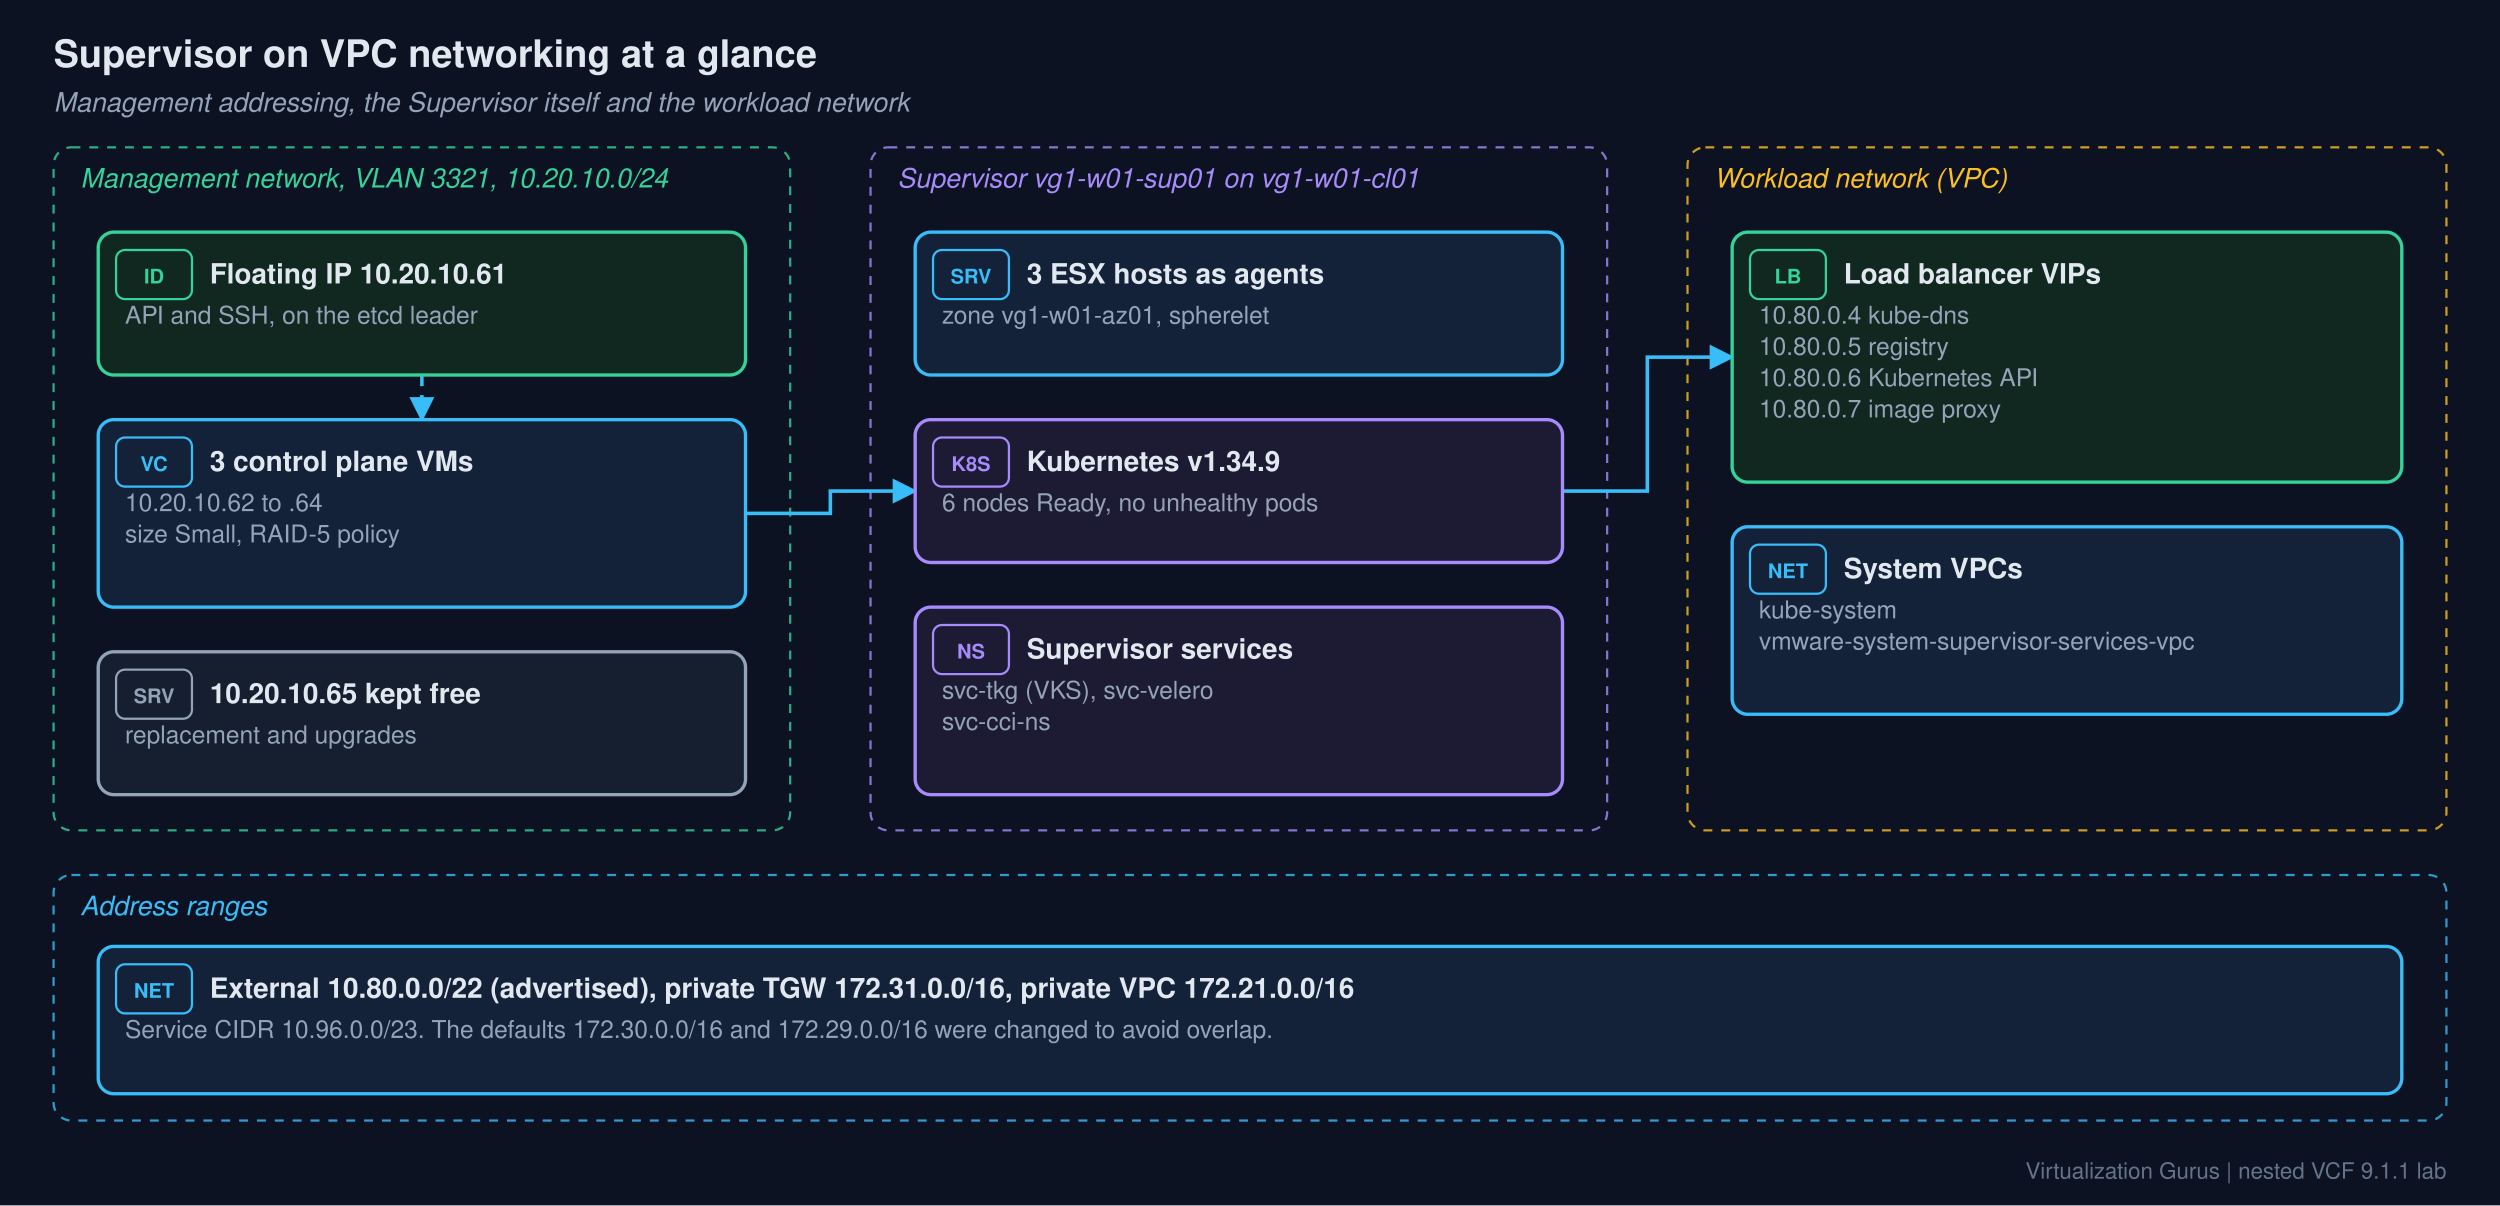
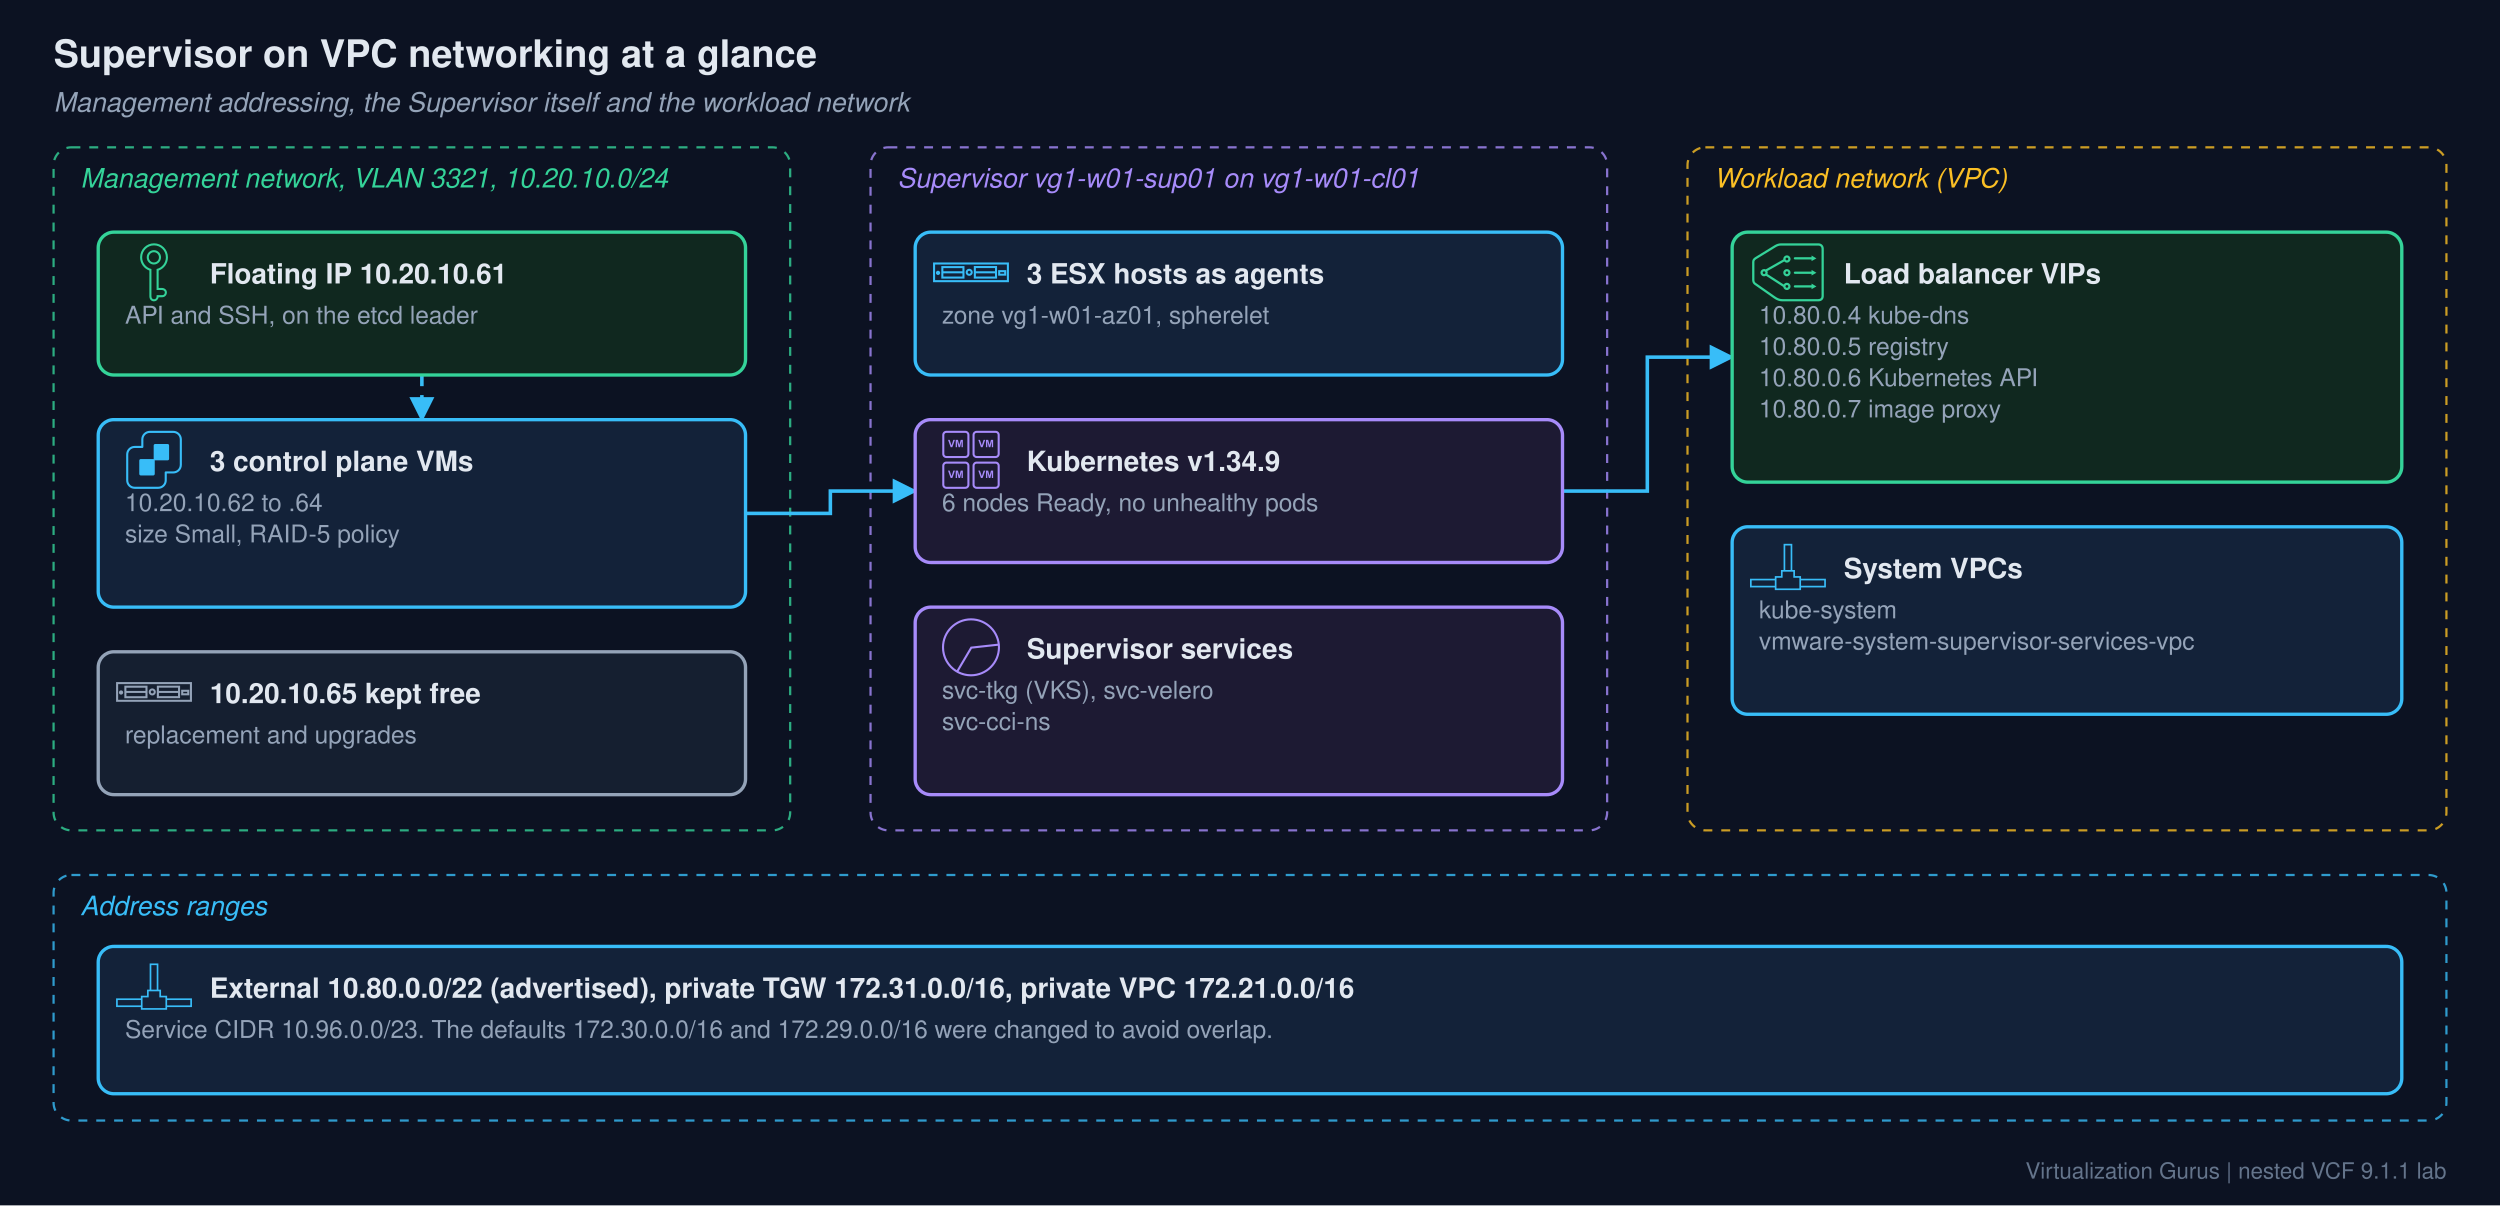
<svg xmlns="http://www.w3.org/2000/svg" viewBox="0 0 1120 540" width="1120" height="540" font-family="Helvetica,Arial,sans-serif">
  <defs>
    <marker id="ablue" viewBox="0 0 10 10" refX="9" refY="5" markerWidth="7" markerHeight="7" orient="auto-start-reverse">
      <path d="M0,0 L10,5 L0,10 z" fill="#38bdf8" />
    </marker>
    <marker id="agreen" viewBox="0 0 10 10" refX="9" refY="5" markerWidth="7" markerHeight="7" orient="auto-start-reverse">
      <path d="M0,0 L10,5 L0,10 z" fill="#34d399" />
    </marker>
    <marker id="ared" viewBox="0 0 10 10" refX="9" refY="5" markerWidth="7" markerHeight="7" orient="auto-start-reverse">
      <path d="M0,0 L10,5 L0,10 z" fill="#f87171" />
    </marker>
    <marker id="aamber" viewBox="0 0 10 10" refX="9" refY="5" markerWidth="7" markerHeight="7" orient="auto-start-reverse">
      <path d="M0,0 L10,5 L0,10 z" fill="#fbbf24" />
    </marker>
    <marker id="agray" viewBox="0 0 10 10" refX="9" refY="5" markerWidth="7" markerHeight="7" orient="auto-start-reverse">
      <path d="M0,0 L10,5 L0,10 z" fill="#94a3b8" />
    </marker>
    <marker id="aviolet" viewBox="0 0 10 10" refX="9" refY="5" markerWidth="7" markerHeight="7" orient="auto-start-reverse">
      <path d="M0,0 L10,5 L0,10 z" fill="#a78bfa" />
    </marker>
  </defs>
  <rect width="1120" height="540" fill="#0c1222" />
  <text x="24" y="30" fill="#e2e8f0" font-size="17" font-weight="bold">Supervisor on VPC networking at a glance</text>
  <text x="24" y="50" fill="#94a3b8" font-size="12" font-style="italic">Management addressing, the Supervisor itself and the workload network</text>
  <rect x="24" y="66" width="330" height="306" rx="8" fill="none" stroke="#34d399" stroke-dasharray="4 4" opacity="0.8" />
  <text x="36" y="84" fill="#34d399" font-size="12" font-style="italic">Management network, VLAN 3321, 10.20.10.0/24</text>
  <rect x="390" y="66" width="330" height="306" rx="8" fill="none" stroke="#a78bfa" stroke-dasharray="4 4" opacity="0.8" />
  <text x="402" y="84" fill="#a78bfa" font-size="12" font-style="italic">Supervisor vg1-w01-sup01 on vg1-w01-cl01</text>
  <rect x="756" y="66" width="340" height="306" rx="8" fill="none" stroke="#fbbf24" stroke-dasharray="4 4" opacity="0.8" />
  <text x="768" y="84" fill="#fbbf24" font-size="12" font-style="italic">Workload network (VPC)</text>
  <rect x="24" y="392" width="1072" height="110" rx="8" fill="none" stroke="#38bdf8" stroke-dasharray="4 4" opacity="0.8" />
  <text x="36" y="410" fill="#38bdf8" font-size="12" font-style="italic">Address ranges</text>
  <path d="M189,168 L189,188" fill="none" stroke="#38bdf8" stroke-width="1.6" stroke-dasharray="5 4" marker-end="url(#ablue)" />
  <path d="M334,230 L372,230 L372,220 L410,220" fill="none" stroke="#38bdf8" stroke-width="1.6" marker-end="url(#ablue)" />
  <path d="M700,220 L738,220 L738,160 L776,160" fill="none" stroke="#38bdf8" stroke-width="1.6" marker-end="url(#ablue)" />
  <rect x="44" y="104" width="290" height="64" rx="7" fill="#10281f" stroke="#34d399" stroke-width="1.5" />
-   <rect x="52" y="112" width="34" height="22" rx="4" fill="none" stroke="#34d399" stroke-width="1" />
-   <text x="69" y="127" fill="#34d399" font-size="9" font-weight="bold" text-anchor="middle">ID</text>
+   <g transform="translate(-186.84,25.80) scale(0.52)" fill="#34d399" stroke="none">
+     <path d="M 492 160 C 485.38 160 480 165.42 480 172.09 C 480 177.34 483.34 181.83 488 183.49 L 488 205.58 C 488 206.92 488.41 208.05 489.14 208.83 C 489.88 209.61 490.91 210 491.97 210 C 493.86 210 495.57 208.6 495.96 206.47 L 499.08 206.47 C 501.41 206.47 503.09 204.52 503.09 202.31 C 503.09 200.25 501.27 198.45 498.74 198.45 L 495.99 198.45 L 495.99 183.49 C 500.65 181.83 504 177.35 504 172.09 C 504 165.42 498.62 160 492 160 Z M 492 161.79 C 497.66 161.79 502.22 166.39 502.22 172.09 C 502.22 177.03 498.8 181.14 494.21 182.15 L 494.21 200.24 L 498.74 200.24 C 500.5 200.24 501.32 201.27 501.32 202.31 C 501.32 203.67 500.47 204.68 499.08 204.68 L 494.26 204.68 L 494.26 205.58 C 494.26 207.39 493.2 208.21 491.97 208.21 C 491.33 208.21 490.81 208 490.43 207.59 C 490.05 207.19 489.77 206.56 489.77 205.58 L 489.77 182.14 C 485.21 181.1 481.78 177 481.78 172.09 C 481.78 166.39 486.34 161.79 492 161.79 Z M 491.88 165.9 C 488.5 165.9 485.73 168.68 485.73 172.09 C 485.73 175.5 488.5 178.28 491.88 178.28 C 495.27 178.28 498.03 175.5 498.03 172.09 C 498.03 168.68 495.27 165.9 491.88 165.9 Z M 491.88 167.69 C 494.31 167.69 496.25 169.65 496.25 172.09 C 496.25 174.53 494.31 176.5 491.88 176.5 C 489.46 176.5 487.51 174.53 487.51 172.09 C 487.51 169.65 489.46 167.69 491.88 167.69 Z" />
+   </g>
  <text x="94" y="127" fill="#e2e8f0" font-size="12.5" font-weight="bold">Floating IP 10.20.10.61</text>
  <text x="56" y="145" fill="#94a3b8" font-size="11">API and SSH, on the etcd leader</text>
  <rect x="44" y="188" width="290" height="84" rx="7" fill="#132239" stroke="#38bdf8" stroke-width="1.5" />
-   <rect x="52" y="196" width="34" height="22" rx="4" fill="none" stroke="#38bdf8" stroke-width="1" />
-   <text x="69" y="211" fill="#38bdf8" font-size="9" font-weight="bold" text-anchor="middle">VC</text>
+   <g transform="translate(-193.08,193.00) scale(0.52)" fill="#38bdf8" stroke="none">
+     <path d="M 500.45 0 C 496.35 0 493.02 3.35 493.02 7.47 L 493.02 13 L 487.34 13 C 483.29 13 480 16.31 480 20.39 L 480 42.61 C 480 46.69 483.29 50 487.34 50 L 507.65 50 C 511.71 50 515 46.69 515 42.61 L 515 36.77 L 520.57 36.77 C 524.67 36.77 528 33.43 528 29.3 L 528 7.47 C 528 3.35 524.67 0 520.57 0 Z M 500.45 1.82 L 520.57 1.82 C 523.7 1.82 526.19 4.32 526.19 7.47 L 526.19 29.3 C 526.19 32.45 523.7 34.96 520.57 34.96 L 514.11 34.96 C 513.56 34.96 513.19 35.39 513.19 35.93 L 513.19 42.61 C 513.19 45.71 510.74 48.18 507.65 48.18 L 487.34 48.18 C 484.26 48.18 481.81 45.71 481.81 42.61 L 481.81 20.39 C 481.81 17.29 484.26 14.82 487.34 14.82 L 493.87 14.82 C 494.54 14.82 494.83 14.34 494.83 13.76 L 494.83 7.47 C 494.83 4.32 497.32 1.82 500.45 1.82 Z M 504.94 11.38 C 504.26 11.38 503.71 11.93 503.71 12.62 L 503.71 24.2 C 503.71 24.27 503.72 24.34 503.73 24.4 C 503.59 24.36 503.45 24.33 503.29 24.33 L 492.62 24.33 C 491.88 24.33 491.29 24.93 491.29 25.68 L 491.29 37.13 C 491.29 37.88 491.88 38.48 492.62 38.48 L 503.29 38.48 C 504.04 38.48 504.63 37.88 504.63 37.13 L 504.63 25.68 C 504.63 25.58 504.62 25.48 504.6 25.39 C 504.71 25.42 504.82 25.44 504.94 25.44 L 515.76 25.44 C 516.44 25.44 516.99 24.89 516.99 24.2 L 516.99 12.62 C 516.99 11.93 516.44 11.38 515.76 11.38 Z" />
+   </g>
  <text x="94" y="211" fill="#e2e8f0" font-size="12.5" font-weight="bold">3 control plane VMs</text>
  <text x="56" y="229" fill="#94a3b8" font-size="11">10.20.10.62 to .64</text>
  <text x="56" y="243" fill="#94a3b8" font-size="11">size Small, RAID-5 policy</text>
  <rect x="44" y="292" width="290" height="64" rx="7" fill="#151f30" stroke="#94a3b8" stroke-width="1.5" />
-   <rect x="52" y="300" width="34" height="22" rx="4" fill="none" stroke="#94a3b8" stroke-width="1" />
-   <text x="69" y="315" fill="#94a3b8" font-size="9" font-weight="bold" text-anchor="middle">SRV</text>
+   <g transform="translate(-111.20,305.58) scale(0.68)" fill="#94a3b8" stroke="none">
+     <path d="M 240 0 L 240 0.68 L 240 13 L 290 13 L 290 0 Z M 241.36 1.35 L 288.64 1.35 L 288.64 11.65 L 241.36 11.65 Z M 266.86 2.34 L 266.86 3.02 L 266.86 10.62 L 282.18 10.62 L 282.18 2.34 Z M 245.45 2.36 L 245.45 3.04 L 245.45 10.64 L 260.72 10.64 L 260.72 2.36 Z M 268.22 3.69 L 280.82 3.69 L 280.82 5.81 L 268.22 5.81 Z M 246.81 3.72 L 259.36 3.72 L 259.36 5.81 L 246.81 5.81 Z M 263.84 4.15 C 262.55 4.15 261.49 5.21 261.49 6.49 C 261.49 7.77 262.55 8.83 263.84 8.83 C 265.12 8.83 266.18 7.77 266.18 6.49 C 266.18 5.21 265.12 4.15 263.84 4.15 Z M 282.89 5.05 L 282.89 5.72 L 282.89 8.72 L 288.23 8.72 L 288.23 5.05 Z M 243.29 5.45 C 242.51 5.45 241.88 6.08 241.88 6.85 C 241.88 7.22 242.02 7.58 242.29 7.84 C 242.55 8.11 242.91 8.26 243.29 8.26 C 243.66 8.26 244.02 8.11 244.28 7.84 C 244.55 7.58 244.7 7.22 244.7 6.85 C 244.7 6.08 244.06 5.45 243.29 5.45 Z M 263.84 5.5 C 264.39 5.5 264.83 5.94 264.83 6.49 C 264.83 7.04 264.39 7.47 263.84 7.47 C 263.28 7.47 262.85 7.04 262.85 6.49 C 262.85 5.94 263.28 5.5 263.84 5.5 Z M 284.25 6.4 L 286.87 6.4 L 286.87 7.37 L 284.25 7.37 Z M 246.81 7.16 L 259.36 7.16 L 259.36 9.28 L 246.81 9.28 Z M 268.22 7.16 L 280.82 7.16 L 280.82 9.26 L 268.22 9.26 Z" />
+   </g>
  <text x="94" y="315" fill="#e2e8f0" font-size="12.5" font-weight="bold">10.20.10.65 kept free</text>
  <text x="56" y="333" fill="#94a3b8" font-size="11">replacement and upgrades</text>
  <rect x="410" y="104" width="290" height="64" rx="7" fill="#132239" stroke="#38bdf8" stroke-width="1.5" />
-   <rect x="418" y="112" width="34" height="22" rx="4" fill="none" stroke="#38bdf8" stroke-width="1" />
-   <text x="435" y="127" fill="#38bdf8" font-size="9" font-weight="bold" text-anchor="middle">SRV</text>
+   <g transform="translate(254.80,117.58) scale(0.68)" fill="#38bdf8" stroke="none">
+     <path d="M 240 0 L 240 0.68 L 240 13 L 290 13 L 290 0 Z M 241.36 1.35 L 288.64 1.35 L 288.64 11.65 L 241.36 11.65 Z M 266.86 2.34 L 266.86 3.02 L 266.86 10.62 L 282.18 10.62 L 282.18 2.34 Z M 245.45 2.36 L 245.45 3.04 L 245.45 10.64 L 260.72 10.64 L 260.72 2.36 Z M 268.22 3.69 L 280.82 3.69 L 280.82 5.81 L 268.22 5.81 Z M 246.81 3.72 L 259.36 3.72 L 259.36 5.81 L 246.81 5.81 Z M 263.84 4.15 C 262.55 4.15 261.49 5.21 261.49 6.49 C 261.49 7.77 262.55 8.83 263.84 8.83 C 265.12 8.83 266.18 7.77 266.18 6.49 C 266.18 5.21 265.12 4.15 263.84 4.15 Z M 282.89 5.05 L 282.89 5.72 L 282.89 8.72 L 288.23 8.72 L 288.23 5.05 Z M 243.29 5.45 C 242.51 5.45 241.88 6.08 241.88 6.85 C 241.88 7.22 242.02 7.58 242.29 7.84 C 242.55 8.11 242.91 8.26 243.29 8.26 C 243.66 8.26 244.02 8.11 244.28 7.84 C 244.55 7.58 244.7 7.22 244.7 6.85 C 244.7 6.08 244.06 5.45 243.29 5.45 Z M 263.84 5.5 C 264.39 5.5 264.83 5.94 264.83 6.49 C 264.83 7.04 264.39 7.47 263.84 7.47 C 263.28 7.47 262.85 7.04 262.85 6.49 C 262.85 5.94 263.28 5.5 263.84 5.5 Z M 284.25 6.4 L 286.87 6.4 L 286.87 7.37 L 284.25 7.37 Z M 246.81 7.16 L 259.36 7.16 L 259.36 9.28 L 246.81 9.28 Z M 268.22 7.16 L 280.82 7.16 L 280.82 9.26 L 268.22 9.26 Z" />
+   </g>
  <text x="460" y="127" fill="#e2e8f0" font-size="12.5" font-weight="bold">3 ESX hosts as agents</text>
  <text x="422" y="145" fill="#94a3b8" font-size="11">zone vg1-w01-az01, spherelet</text>
  <rect x="410" y="188" width="290" height="64" rx="7" fill="#1d1a33" stroke="#a78bfa" stroke-width="1.5" />
-   <rect x="418" y="196" width="34" height="22" rx="4" fill="none" stroke="#a78bfa" stroke-width="1" />
-   <text x="435" y="211" fill="#a78bfa" font-size="9" font-weight="bold" text-anchor="middle">K8S</text>
+   <g transform="translate(255.73,151.40) scale(0.52)" fill="#a78bfa" stroke="none">
+     <path d="M 361.96 114.31 L 360.74 118.75 L 359.58 114.31 L 357.66 114.31 L 357.66 120.67 L 358.82 120.67 L 358.82 115.45 L 360.15 120.67 L 361.43 120.67 L 362.71 115.49 L 362.71 120.67 L 363.82 120.67 L 363.82 114.31 Z M 355.63 114.31 L 354.08 119.13 L 352.44 114.31 L 351.07 114.31 L 353.32 120.67 L 354.74 120.67 L 357 114.31 Z M 349.61 106.52 C 347.67 106.52 346.08 108.12 346.08 110.07 L 346.08 126.46 C 346.08 128.41 347.67 130 349.61 130 L 365.96 130 C 367.91 130 369.5 128.41 369.5 126.46 L 369.5 110.07 C 369.5 108.12 367.91 106.52 365.96 106.52 Z M 349.61 108.31 L 365.96 108.31 C 366.95 108.31 367.72 109.08 367.72 110.07 L 367.72 126.46 C 367.72 127.45 366.95 128.22 365.96 128.22 L 349.61 128.22 C 348.63 128.22 347.86 127.45 347.86 126.46 L 347.86 110.07 C 347.86 109.08 348.63 108.31 349.61 108.31 Z M 335.89 114.31 L 334.66 118.75 L 333.51 114.31 L 331.59 114.31 L 331.59 120.67 L 332.74 120.67 L 332.74 115.45 L 334.07 120.67 L 335.35 120.67 L 336.64 115.49 L 336.64 120.67 L 337.74 120.67 L 337.74 114.31 Z M 329.56 114.31 L 328 119.13 L 326.36 114.31 L 324.99 114.31 L 327.25 120.67 L 328.66 120.67 L 330.92 114.31 Z M 323.54 106.52 C 321.59 106.52 320 108.12 320 110.07 L 320 126.46 C 320 128.41 321.59 130 323.54 130 L 339.89 130 C 341.83 130 343.42 128.41 343.42 126.46 L 343.42 110.07 C 343.42 108.12 341.83 106.52 339.89 106.52 Z M 323.54 108.31 L 339.89 108.31 C 340.87 108.31 341.64 109.08 341.64 110.07 L 341.64 126.46 C 341.64 127.45 340.87 128.22 339.89 128.22 L 323.54 128.22 C 322.55 128.22 321.78 127.45 321.78 126.46 L 321.78 110.07 C 321.78 109.08 322.55 108.31 323.54 108.31 Z M 361.96 87.79 L 360.74 92.22 L 359.58 87.79 L 357.66 87.79 L 357.66 94.14 L 358.82 94.14 L 358.82 88.93 L 360.15 94.14 L 361.43 94.14 L 362.71 88.97 L 362.71 94.14 L 363.82 94.14 L 363.82 87.79 Z M 355.63 87.79 L 354.08 92.61 L 352.44 87.79 L 351.07 87.79 L 353.32 94.14 L 354.74 94.14 L 357 87.79 Z M 349.61 80 C 347.67 80 346.08 81.59 346.08 83.54 L 346.08 99.93 C 346.08 101.88 347.67 103.47 349.61 103.47 L 365.96 103.47 C 367.91 103.47 369.5 101.88 369.5 99.93 L 369.5 83.54 C 369.5 81.59 367.91 80 365.96 80 Z M 349.61 81.78 L 365.96 81.78 C 366.95 81.78 367.72 82.55 367.72 83.54 L 367.72 99.93 C 367.72 100.92 366.95 101.69 365.96 101.69 L 349.61 101.69 C 348.63 101.69 347.86 100.92 347.86 99.93 L 347.86 83.54 C 347.86 82.55 348.63 81.78 349.61 81.78 Z M 335.89 87.79 L 334.66 92.22 L 333.51 87.79 L 331.59 87.79 L 331.59 94.14 L 332.74 94.14 L 332.74 88.93 L 334.07 94.14 L 335.35 94.14 L 336.64 88.97 L 336.64 94.14 L 337.74 94.14 L 337.74 87.79 Z M 329.56 87.79 L 328 92.61 L 326.36 87.79 L 324.99 87.79 L 327.25 94.14 L 328.66 94.14 L 330.92 87.79 Z M 323.54 80 C 321.59 80 320 81.59 320 83.54 L 320 99.93 C 320 101.88 321.59 103.47 323.54 103.47 L 339.89 103.47 C 341.83 103.47 343.42 101.88 343.42 99.93 L 343.42 83.54 C 343.42 81.59 341.83 80 339.89 80 Z M 323.54 81.78 L 339.89 81.78 C 340.87 81.78 341.64 82.55 341.64 83.54 L 341.64 99.93 C 341.64 100.92 340.87 101.69 339.89 101.69 L 323.54 101.69 C 322.55 101.69 321.78 100.92 321.78 99.93 L 321.78 83.54 C 321.78 82.55 322.55 81.78 323.54 81.78 Z" />
+   </g>
  <text x="460" y="211" fill="#e2e8f0" font-size="12.5" font-weight="bold">Kubernetes v1.34.9</text>
  <text x="422" y="229" fill="#94a3b8" font-size="11">6 nodes Ready, no unhealthy pods</text>
  <rect x="410" y="272" width="290" height="84" rx="7" fill="#1d1a33" stroke="#a78bfa" stroke-width="1.5" />
-   <rect x="418" y="280" width="34" height="22" rx="4" fill="none" stroke="#a78bfa" stroke-width="1" />
-   <text x="435" y="295" fill="#a78bfa" font-size="9" font-weight="bold" text-anchor="middle">NS</text>
+   <g transform="translate(297.20,235.40) scale(0.52)" fill="#a78bfa" stroke="none">
+     <path d="M 265 80 C 251.2 80 240 91.2 240 105 C 240 118.8 251.2 130 265 130 C 278.8 130 290 118.8 290 105 C 290 91.2 278.8 80 265 80 Z M 265 81.8 C 276.76 81.8 286.46 90.53 287.99 101.87 L 264.69 104.43 L 252.75 124.71 C 246.18 120.62 241.8 113.32 241.8 105 C 241.8 92.18 252.18 81.8 265 81.8 Z M 288.16 103.66 C 288.18 104.11 288.2 104.55 288.2 105 C 288.2 117.82 277.82 128.2 265 128.2 C 261.15 128.2 257.52 127.26 254.32 125.6 L 265.79 106.13 Z" />
+   </g>
  <text x="460" y="295" fill="#e2e8f0" font-size="12.5" font-weight="bold">Supervisor services</text>
  <text x="422" y="313" fill="#94a3b8" font-size="11">svc-tkg (VKS), svc-velero</text>
  <text x="422" y="327" fill="#94a3b8" font-size="11">svc-cci-ns</text>
  <rect x="776" y="104" width="300" height="112" rx="7" fill="#10281f" stroke="#34d399" stroke-width="1.5" />
-   <rect x="784" y="112" width="34" height="22" rx="4" fill="none" stroke="#34d399" stroke-width="1" />
-   <text x="801" y="127" fill="#34d399" font-size="9" font-weight="bold" text-anchor="middle">LB</text>
+   <g transform="translate(528.16,-45.07) scale(0.642)" fill="#34d399" stroke="none">
+     <path d="M 441.46 268.09 L 441.46 269.26 L 429.85 269.26 C 429.57 269.26 429.31 269.41 429.16 269.66 C 429.02 269.9 429.02 270.2 429.16 270.45 C 429.31 270.69 429.57 270.84 429.85 270.84 L 441.46 270.84 L 441.46 271.99 L 444.86 270.09 Z M 441.46 258.54 L 441.46 259.72 L 429.85 259.72 C 429.57 259.72 429.31 259.87 429.16 260.11 C 429.02 260.36 429.02 260.66 429.16 260.9 C 429.31 261.15 429.57 261.3 429.85 261.3 L 441.46 261.3 L 441.46 262.44 L 444.86 260.55 Z M 424.24 269.09 C 424.78 269.09 425.21 269.51 425.21 270.05 C 425.21 270.59 424.78 271.01 424.24 271.01 C 423.7 271.01 423.28 270.59 423.28 270.05 C 423.28 269.51 423.7 269.09 424.24 269.09 Z M 408.33 259.52 C 408.88 259.52 409.3 259.94 409.3 260.49 C 409.3 261.03 408.88 261.45 408.33 261.45 C 407.79 261.45 407.37 261.03 407.37 260.49 C 407.37 259.94 407.79 259.52 408.33 259.52 Z M 424.26 249.97 C 424.8 249.97 425.23 250.39 425.23 250.94 C 425.23 251.48 424.8 251.9 424.26 251.9 C 423.72 251.9 423.3 251.48 423.3 250.94 C 423.3 250.39 423.72 249.97 424.26 249.97 Z M 424.26 248.39 C 422.87 248.39 421.72 249.54 421.72 250.94 C 421.72 251.04 421.73 251.14 421.74 251.24 L 409.43 258.2 C 409.1 258.03 408.73 257.94 408.33 257.94 C 406.94 257.94 405.79 259.09 405.79 260.49 C 405.79 261.88 406.94 263.03 408.33 263.03 C 408.82 263.03 409.28 262.89 409.67 262.65 L 421.73 270.44 C 421.92 271.65 422.98 272.6 424.24 272.6 C 425.64 272.6 426.78 271.45 426.78 270.05 C 426.78 268.65 425.64 267.51 424.24 267.51 C 423.32 267.51 422.5 268.01 422.05 268.76 L 410.69 261.43 C 410.81 261.14 410.87 260.82 410.87 260.49 C 410.87 260.08 410.78 259.69 410.6 259.35 L 422.41 252.67 C 422.87 253.17 423.53 253.48 424.26 253.48 C 425.65 253.48 426.8 252.33 426.8 250.94 C 426.8 249.54 425.65 248.39 424.26 248.39 Z M 424.25 259.53 C 424.79 259.53 425.21 259.95 425.21 260.49 C 425.21 261.04 424.79 261.46 424.25 261.46 C 423.7 261.46 423.28 261.04 423.28 260.49 C 423.28 259.95 423.7 259.53 424.25 259.53 Z M 424.25 257.95 C 422.85 257.95 421.71 259.1 421.71 260.49 C 421.71 261.89 422.85 263.04 424.25 263.04 C 425.64 263.04 426.79 261.89 426.79 260.49 C 426.79 259.1 425.64 257.95 424.25 257.95 Z M 441.46 248.5 L 441.46 249.68 L 429.85 249.68 C 429.57 249.68 429.31 249.83 429.16 250.07 C 429.02 250.32 429.02 250.62 429.16 250.86 C 429.31 251.11 429.57 251.26 429.85 251.26 L 441.46 251.26 L 441.46 252.4 L 444.86 250.51 Z M 420.14 241.58 L 446.25 241.58 C 446.91 241.58 447.43 241.79 447.81 242.16 C 448.18 242.52 448.43 243.06 448.43 243.85 L 448.43 276.78 C 448.43 277.52 448.21 278.02 447.86 278.36 C 447.51 278.69 446.96 278.92 446.13 278.92 L 421.06 278.92 C 419.48 278.92 417.9 278.42 415.98 277.03 C 415.97 277.03 415.97 277.03 415.97 277.03 L 402.53 267.62 C 402.53 267.62 402.53 267.62 402.53 267.62 C 401.83 267.11 401.58 266.52 401.58 265.48 L 401.58 253.09 C 401.58 252.57 401.67 252.27 401.85 251.98 C 402.03 251.69 402.35 251.4 402.86 251.05 L 416.4 242.74 C 416.4 242.74 416.4 242.74 416.4 242.74 C 417.66 241.96 418.83 241.58 420.14 241.58 Z M 420.14 240 C 418.52 240 417.02 240.5 415.58 241.4 L 415.57 241.4 C 415.57 241.4 415.57 241.4 415.57 241.4 L 402.02 249.72 C 402.01 249.72 402 249.73 401.99 249.73 C 401.38 250.14 400.87 250.57 400.52 251.13 C 400.17 251.69 400 252.35 400 253.09 L 400 265.48 C 400 266.86 400.51 268.1 401.6 268.89 C 401.6 268.9 401.61 268.9 401.61 268.9 L 415.05 278.32 C 415.06 278.32 415.06 278.32 415.06 278.32 C 417.17 279.84 419.13 280.5 421.06 280.5 L 446.13 280.5 C 447.26 280.5 448.25 280.17 448.95 279.49 C 449.65 278.82 450 277.85 450 276.78 L 450 243.85 C 450 242.71 449.6 241.71 448.91 241.03 C 448.22 240.35 447.26 240 446.25 240 Z" />
+   </g>
  <text x="826" y="127" fill="#e2e8f0" font-size="12.5" font-weight="bold">Load balancer VIPs</text>
  <text x="788" y="145" fill="#94a3b8" font-size="11">10.80.0.4 kube-dns</text>
  <text x="788" y="159" fill="#94a3b8" font-size="11">10.80.0.5 registry</text>
  <text x="788" y="173" fill="#94a3b8" font-size="11">10.80.0.6 Kubernetes API</text>
  <text x="788" y="187" fill="#94a3b8" font-size="11">10.80.0.7 image proxy</text>
  <rect x="776" y="236" width="300" height="84" rx="7" fill="#132239" stroke="#38bdf8" stroke-width="1.5" />
-   <rect x="784" y="244" width="34" height="22" rx="4" fill="none" stroke="#38bdf8" stroke-width="1" />
-   <text x="801" y="259" fill="#38bdf8" font-size="9" font-weight="bold" text-anchor="middle">NET</text>
+   <g transform="translate(675.20,189.23) scale(0.68)" fill="#38bdf8" stroke="none">
+     <path d="M 182.12 80 L 182.12 80.55 L 182.12 97.25 L 180.39 97.25 L 180.39 97.8 L 180.39 101.26 L 176.34 101.26 L 176.34 103 L 160 103 L 160 103.55 L 160 108.74 L 176.34 108.74 L 176.34 110.5 L 193.63 110.5 L 193.63 108.74 L 210 108.74 L 210 103 L 193.63 103 L 193.63 101.26 L 189.63 101.26 L 189.63 97.25 L 187.87 97.25 L 187.87 80 Z M 183.23 81.1 L 186.77 81.1 L 186.77 97.25 L 183.23 97.25 Z M 181.49 98.35 L 188.52 98.35 L 188.52 102.36 L 192.53 102.36 L 192.53 109.4 L 177.44 109.4 L 177.44 102.36 L 181.49 102.36 Z M 161.11 104.1 L 176.34 104.1 L 176.34 107.63 L 161.11 107.63 Z M 193.63 104.1 L 208.89 104.1 L 208.89 107.63 L 193.63 107.63 Z" />
+   </g>
  <text x="826" y="259" fill="#e2e8f0" font-size="12.5" font-weight="bold">System VPCs</text>
  <text x="788" y="277" fill="#94a3b8" font-size="11">kube-system</text>
  <text x="788" y="291" fill="#94a3b8" font-size="11">vmware-system-supervisor-services-vpc</text>
  <rect x="44" y="424" width="1032" height="66" rx="7" fill="#132239" stroke="#38bdf8" stroke-width="1.5" />
-   <rect x="52" y="432" width="34" height="22" rx="4" fill="none" stroke="#38bdf8" stroke-width="1" />
-   <text x="69" y="447" fill="#38bdf8" font-size="9" font-weight="bold" text-anchor="middle">NET</text>
+   <g transform="translate(-56.80,377.23) scale(0.68)" fill="#38bdf8" stroke="none">
+     <path d="M 182.12 80 L 182.12 80.55 L 182.12 97.25 L 180.39 97.25 L 180.39 97.8 L 180.39 101.26 L 176.34 101.26 L 176.34 103 L 160 103 L 160 103.55 L 160 108.74 L 176.34 108.74 L 176.34 110.5 L 193.63 110.5 L 193.63 108.74 L 210 108.74 L 210 103 L 193.63 103 L 193.63 101.26 L 189.63 101.26 L 189.63 97.25 L 187.87 97.25 L 187.87 80 Z M 183.23 81.1 L 186.77 81.1 L 186.77 97.25 L 183.23 97.25 Z M 181.49 98.35 L 188.52 98.35 L 188.52 102.36 L 192.53 102.36 L 192.53 109.4 L 177.44 109.4 L 177.44 102.36 L 181.49 102.36 Z M 161.11 104.1 L 176.34 104.1 L 176.34 107.63 L 161.11 107.63 Z M 193.63 104.1 L 208.89 104.1 L 208.89 107.63 L 193.63 107.63 Z" />
+   </g>
  <text x="94" y="447" fill="#e2e8f0" font-size="12.5" font-weight="bold">External 10.80.0.0/22 (advertised), private TGW 172.31.0.0/16, private VPC 172.21.0.0/16</text>
  <text x="56" y="465" fill="#94a3b8" font-size="11">Service CIDR 10.96.0.0/23. The defaults 172.30.0.0/16 and 172.29.0.0/16 were changed to avoid overlap.</text>
  <text x="1096" y="528" fill="#64748b" font-size="10" text-anchor="end">Virtualization Gurus  |  nested VCF 9.1.1 lab</text>
</svg>
